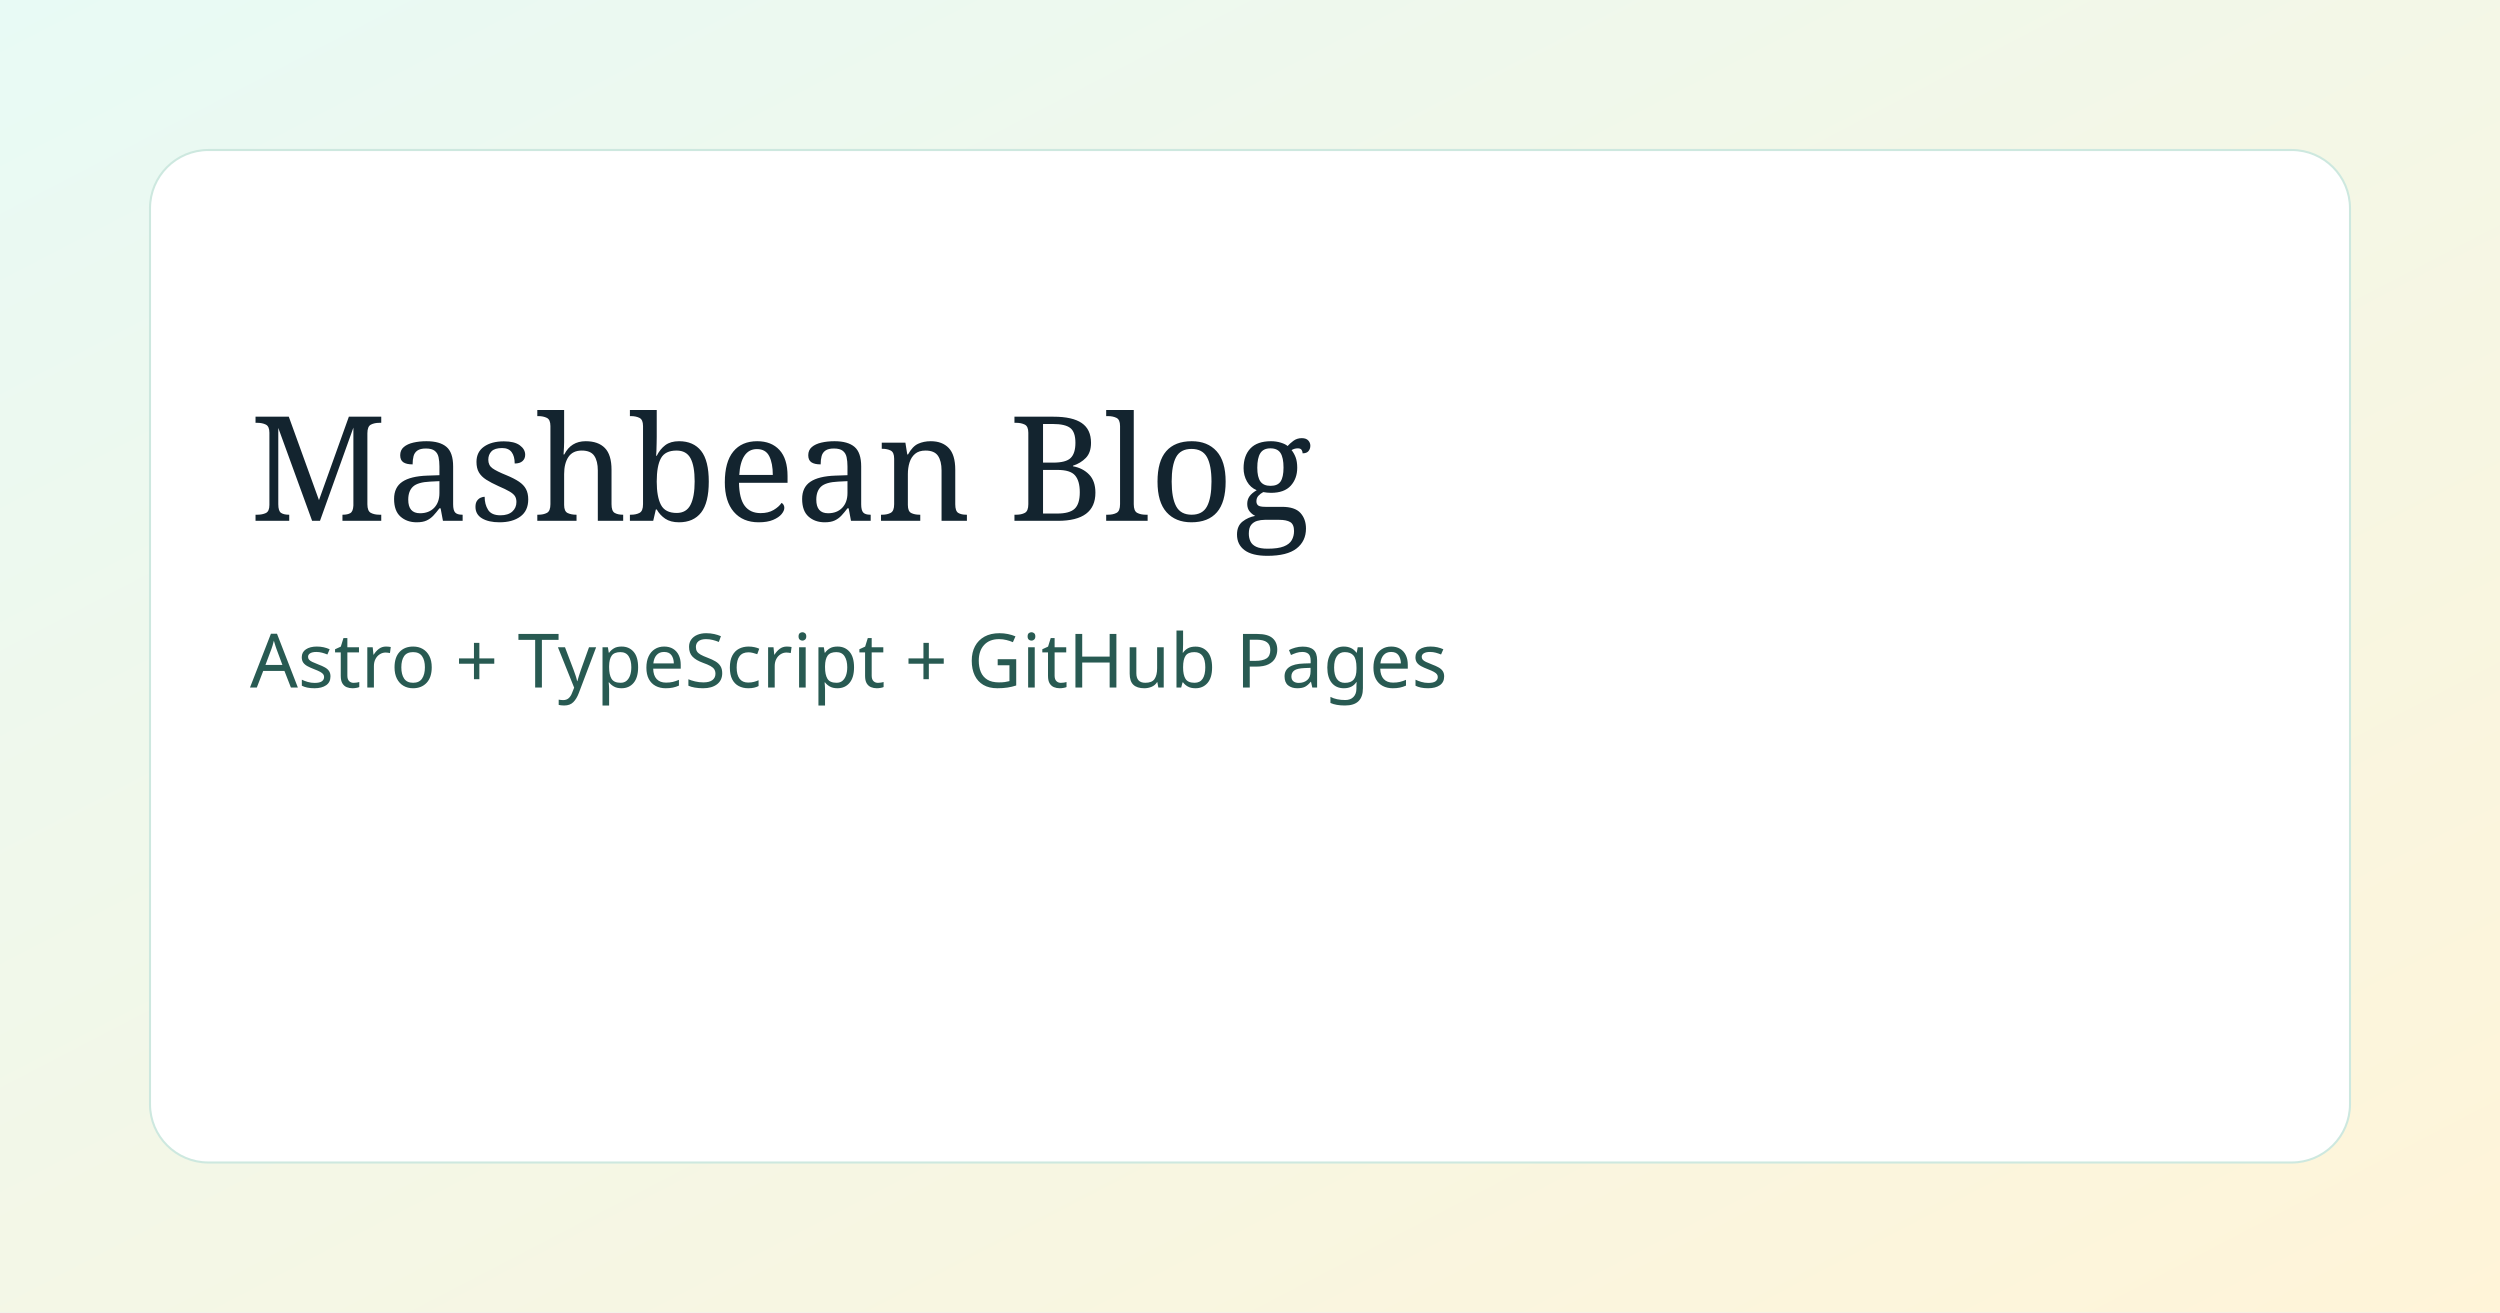
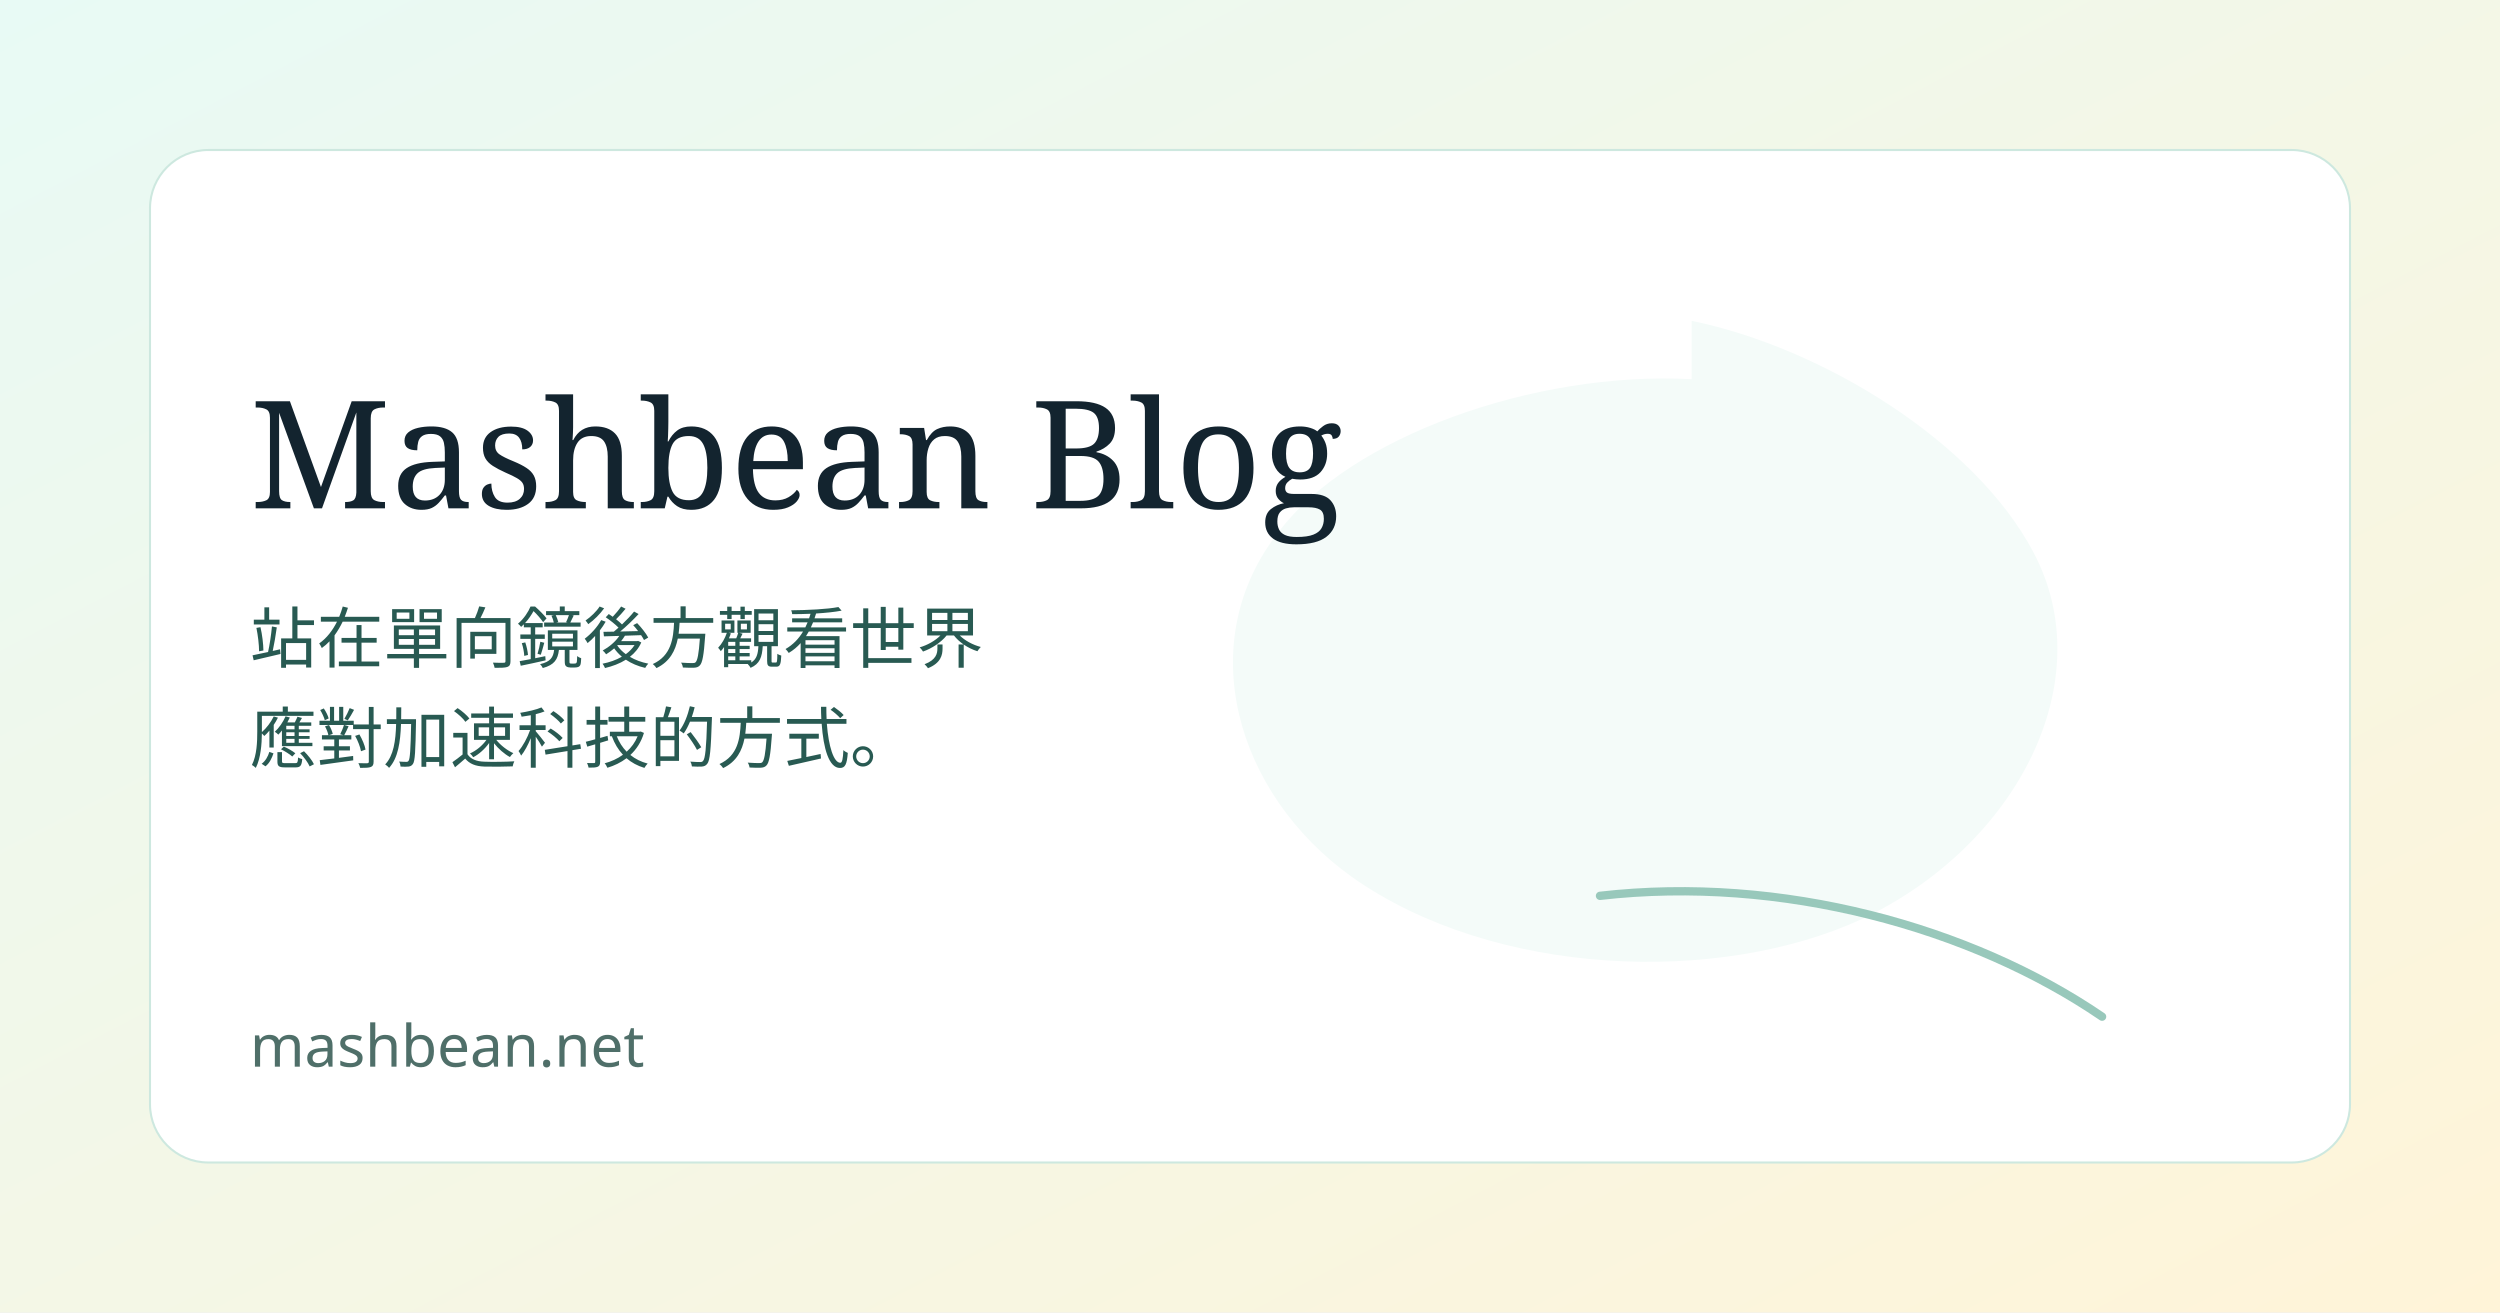
- <svg xmlns="http://www.w3.org/2000/svg" width="1200" height="630" viewBox="0 0 1200 630" role="img" aria-label="Mashbean Blog OG">
+ <svg xmlns="http://www.w3.org/2000/svg" width="1200" height="630" viewBox="0 0 1200 630" role="img" aria-label="mashbean blog og image">
  <defs>
    <linearGradient id="bg" x1="0" y1="0" x2="1" y2="1">
      <stop offset="0%" stop-color="#e8faf5" />
      <stop offset="100%" stop-color="#fff4d8" />
    </linearGradient>
  </defs>
  <rect width="1200" height="630" fill="url(#bg)" />
  <rect x="72" y="72" width="1056" height="486" rx="28" fill="#ffffff" stroke="#cde8df" />
-   <text x="120" y="250" font-size="70" font-family="Noto Serif TC, serif" fill="#13242f">Mashbean Blog</text>
-   <text x="120" y="330" font-size="36" font-family="Noto Sans TC, sans-serif" fill="#285a52">Astro + TypeScript + GitHub Pages</text>
+   <path d="M812 154c63 13 136 58 164 111 33 62-8 141-82 176-69 32-177 28-245-20-56-40-77-113-35-166 34-45 122-77 198-73z" fill="#f4fbf9" />
+   <path d="M768 430c87-10 178 15 241 58" stroke="#98c8bb" stroke-width="4" fill="none" stroke-linecap="round" />
+   <text x="120" y="244" font-size="72" font-family="Noto Serif TC, serif" fill="#13242f">Mashbean Blog</text>
+   <text x="120" y="318" font-size="32" font-family="Noto Sans TC, sans-serif" fill="#285a52">
+     <tspan x="120" dy="0">站在單向鏡後方觀看世界</tspan>
+     <tspan x="120" dy="48">應對加速科技的方式。</tspan>
+   </text>
+   <text x="120" y="512" font-size="28" font-family="Noto Sans TC, sans-serif" fill="#4f6f69">mashbean.net</text>
</svg>
